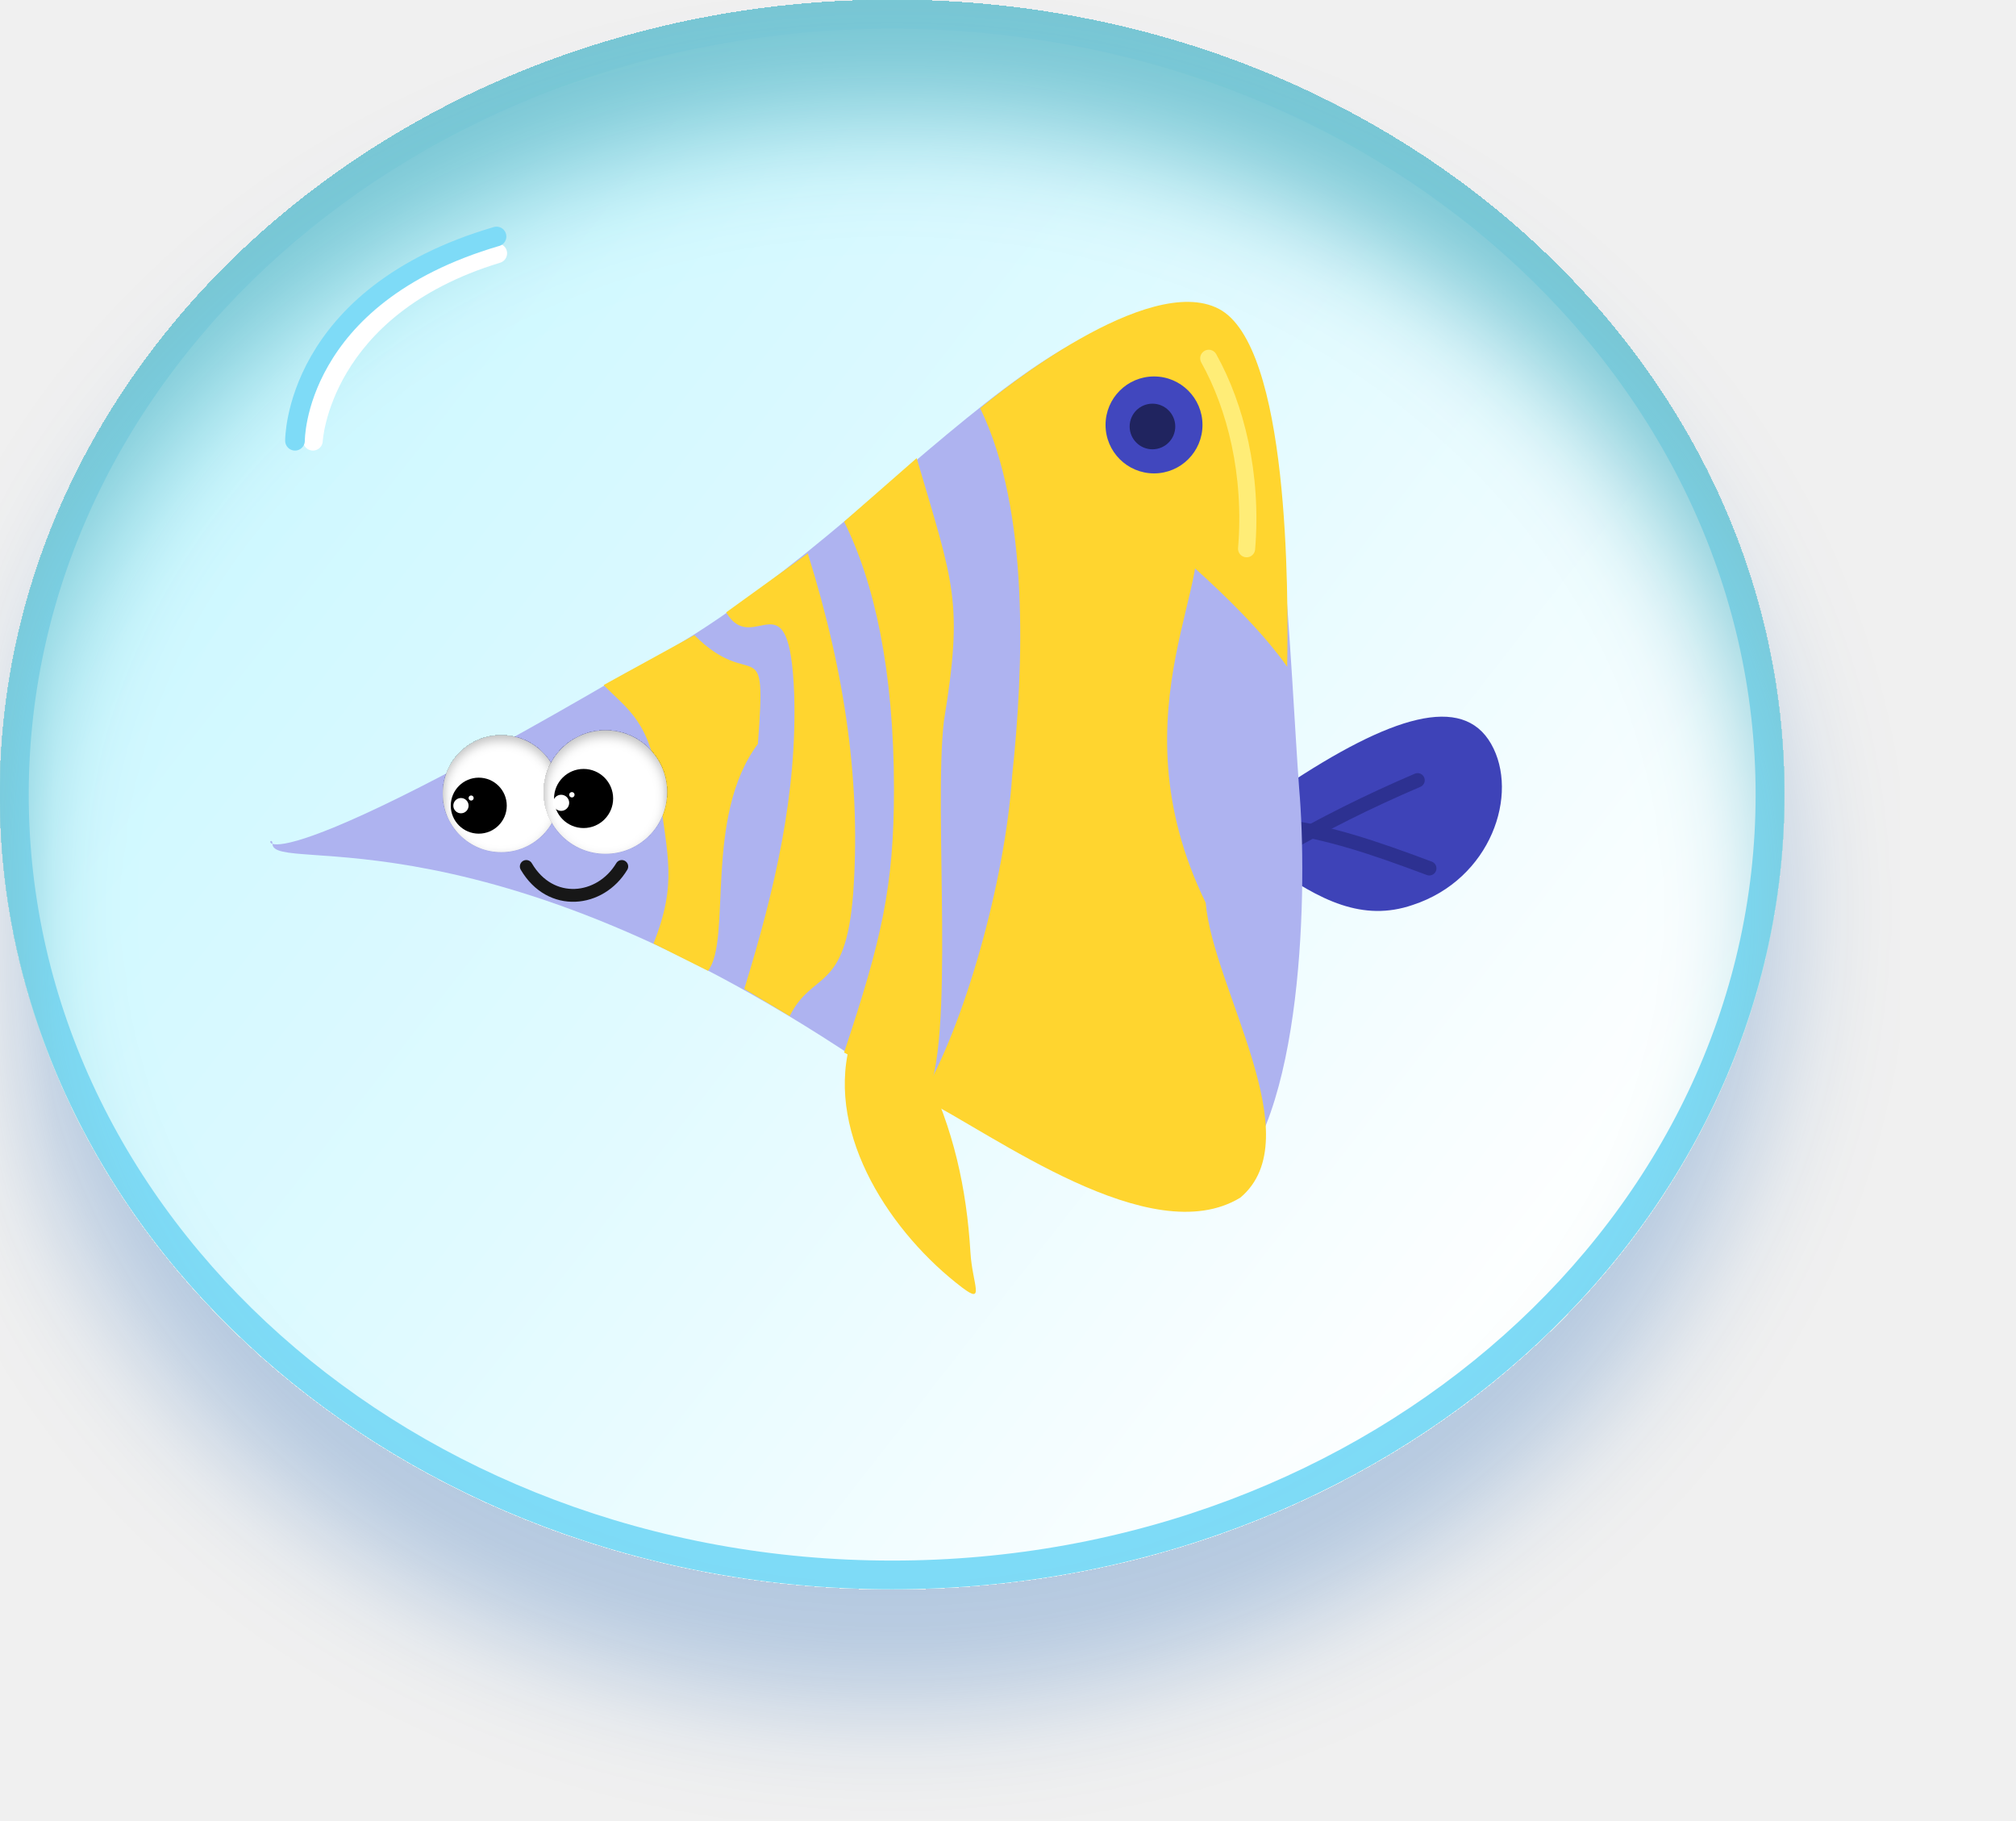
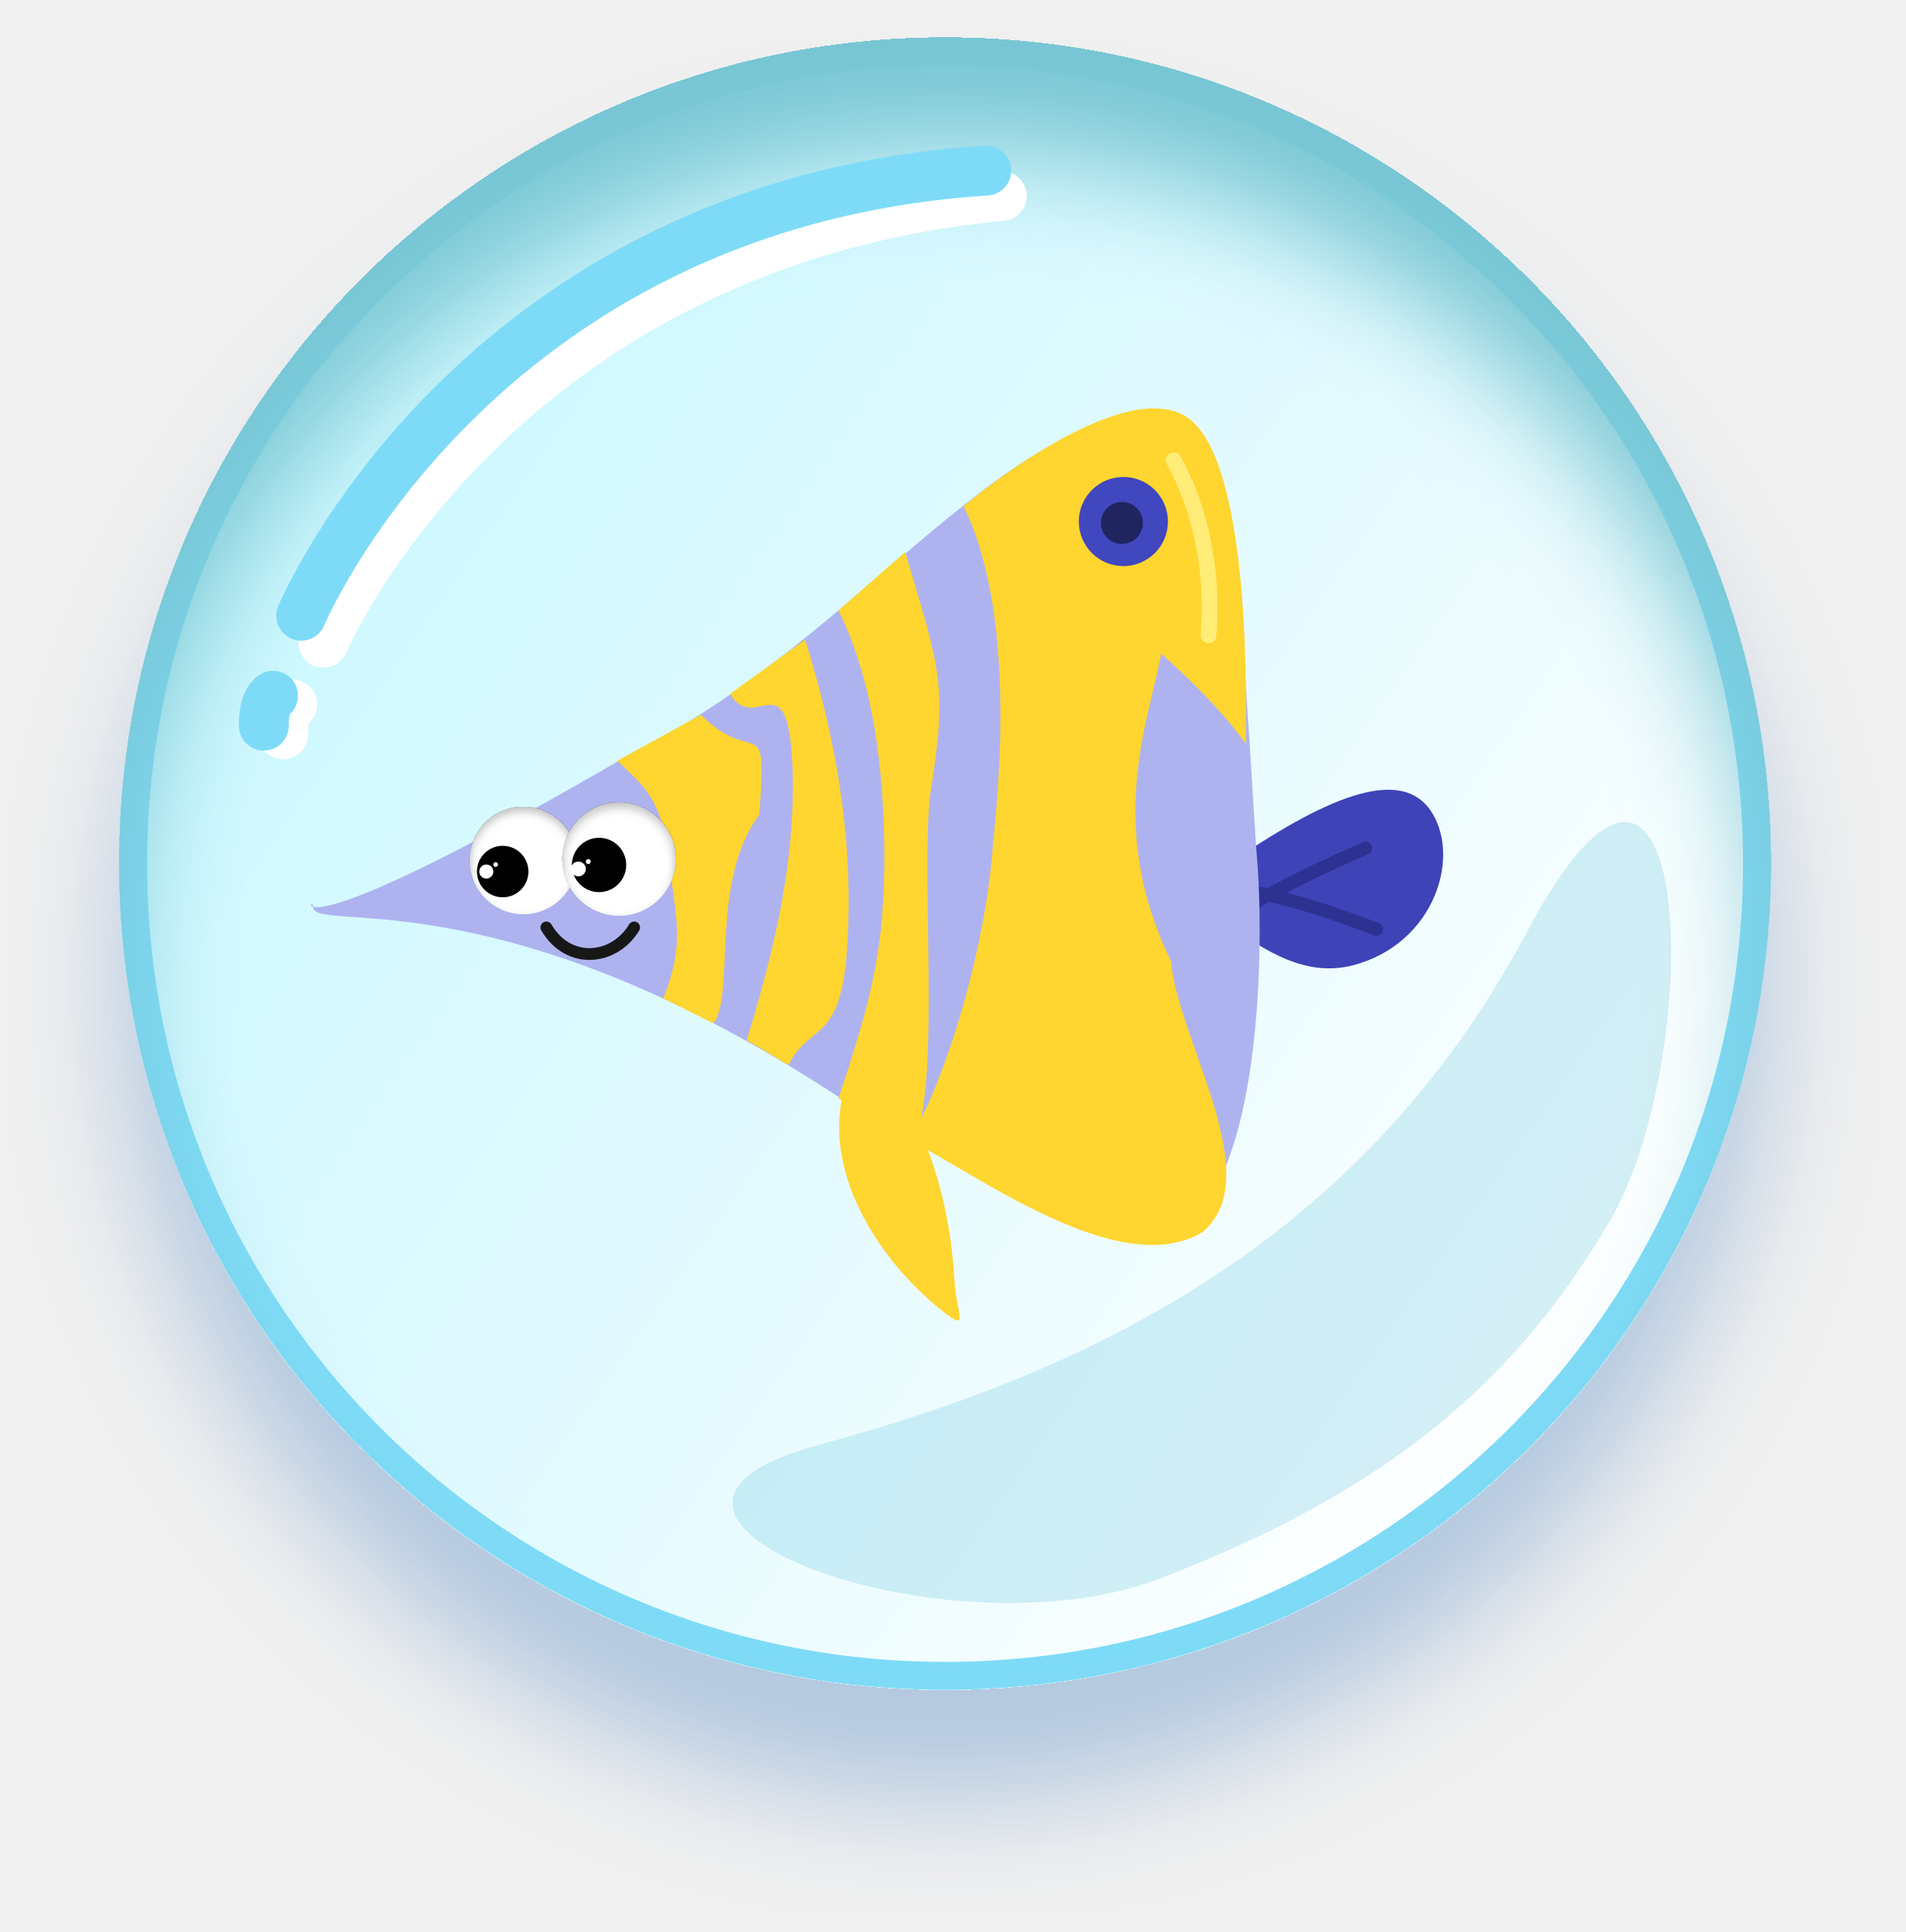
- <svg xmlns="http://www.w3.org/2000/svg" width="844" height="762" viewBox="0 0 844 762" fill="none">
+ <svg xmlns="http://www.w3.org/2000/svg" width="806" height="817" viewBox="0 0 806 817" fill="none">
  <style>
- svg { overflow: visible; }
@keyframes kf_hale_transform_0 {
  0% {
    animation-timing-function: cubic-bezier(0.5, 0, 0.5, 1);
-     transform: translateX(0px) translateY(193.977px) translate(97.025px, 40.666px) scaleX(1) scaleY(1) translate(-97.025px, -40.666px);
+     transform: translateX(0px) translateY(180.151px) translate(90.109px, 37.767px) scaleX(1) scaleY(1) translate(-90.109px, -37.767px);
  }
  5% {
    animation-timing-function: cubic-bezier(0.5, 0, 0.5, 1);
-     transform: translateX(0px) translateY(193.977px) translate(97.025px, 40.666px) scaleX(0.7) scaleY(1) translate(-97.025px, -40.666px);
+     transform: translateX(0px) translateY(180.151px) translate(90.109px, 37.767px) scaleX(0.7) scaleY(1) translate(-90.109px, -37.767px);
  }
  10% {
    animation-timing-function: cubic-bezier(0.5, 0, 0.5, 1);
-     transform: translateX(0px) translateY(193.977px) translate(97.025px, 40.666px) scaleX(1) scaleY(1) translate(-97.025px, -40.666px);
+     transform: translateX(0px) translateY(180.151px) translate(90.109px, 37.767px) scaleX(1) scaleY(1) translate(-90.109px, -37.767px);
  }
  15% {
    animation-timing-function: cubic-bezier(0.5, 0, 0.5, 1);
-     transform: translateX(0px) translateY(193.977px) translate(97.025px, 40.666px) scaleX(0.7) scaleY(1) translate(-97.025px, -40.666px);
+     transform: translateX(0px) translateY(180.151px) translate(90.109px, 37.767px) scaleX(0.7) scaleY(1) translate(-90.109px, -37.767px);
  }
  20% {
    animation-timing-function: cubic-bezier(0.5, 0, 0.5, 1);
-     transform: translateX(0px) translateY(193.977px) translate(97.025px, 40.666px) scaleX(1) scaleY(1) translate(-97.025px, -40.666px);
+     transform: translateX(0px) translateY(180.151px) translate(90.109px, 37.767px) scaleX(1) scaleY(1) translate(-90.109px, -37.767px);
  }
  25% {
    animation-timing-function: cubic-bezier(0.5, 0, 0.5, 1);
-     transform: translateX(0px) translateY(193.977px) translate(97.025px, 40.666px) scaleX(0.7) scaleY(1) translate(-97.025px, -40.666px);
+     transform: translateX(0px) translateY(180.151px) translate(90.109px, 37.767px) scaleX(0.7) scaleY(1) translate(-90.109px, -37.767px);
  }
  30% {
    animation-timing-function: cubic-bezier(0.5, 0, 0.5, 1);
-     transform: translateX(0px) translateY(193.977px) translate(97.025px, 40.666px) scaleX(1) scaleY(1) translate(-97.025px, -40.666px);
+     transform: translateX(0px) translateY(180.151px) translate(90.109px, 37.767px) scaleX(1) scaleY(1) translate(-90.109px, -37.767px);
  }
  35% {
    animation-timing-function: cubic-bezier(0.5, 0, 0.5, 1);
-     transform: translateX(0px) translateY(193.977px) translate(97.025px, 40.666px) scaleX(0.7) scaleY(1) translate(-97.025px, -40.666px);
+     transform: translateX(0px) translateY(180.151px) translate(90.109px, 37.767px) scaleX(0.7) scaleY(1) translate(-90.109px, -37.767px);
  }
  40% {
    animation-timing-function: cubic-bezier(0.5, 0, 0.5, 1);
-     transform: translateX(0px) translateY(193.977px) translate(97.025px, 40.666px) scaleX(1) scaleY(1) translate(-97.025px, -40.666px);
+     transform: translateX(0px) translateY(180.151px) translate(90.109px, 37.767px) scaleX(1) scaleY(1) translate(-90.109px, -37.767px);
  }
  45% {
    animation-timing-function: cubic-bezier(0.5, 0, 0.5, 1);
-     transform: translateX(0px) translateY(193.977px) translate(97.025px, 40.666px) scaleX(0.7) scaleY(1) translate(-97.025px, -40.666px);
+     transform: translateX(0px) translateY(180.151px) translate(90.109px, 37.767px) scaleX(0.7) scaleY(1) translate(-90.109px, -37.767px);
  }
  50% {
    animation-timing-function: cubic-bezier(0.5, 0, 0.5, 1);
-     transform: translateX(0px) translateY(193.977px) translate(97.025px, 40.666px) scaleX(1) scaleY(1) translate(-97.025px, -40.666px);
+     transform: translateX(0px) translateY(180.151px) translate(90.109px, 37.767px) scaleX(1) scaleY(1) translate(-90.109px, -37.767px);
  }
  55% {
    animation-timing-function: cubic-bezier(0.5, 0, 0.5, 1);
-     transform: translateX(0px) translateY(193.977px) translate(97.025px, 40.666px) scaleX(0.7) scaleY(1) translate(-97.025px, -40.666px);
+     transform: translateX(0px) translateY(180.151px) translate(90.109px, 37.767px) scaleX(0.7) scaleY(1) translate(-90.109px, -37.767px);
  }
  60% {
    animation-timing-function: cubic-bezier(0.5, 0, 0.5, 1);
-     transform: translateX(0px) translateY(193.977px) translate(97.025px, 40.666px) scaleX(1) scaleY(1) translate(-97.025px, -40.666px);
+     transform: translateX(0px) translateY(180.151px) translate(90.109px, 37.767px) scaleX(1) scaleY(1) translate(-90.109px, -37.767px);
  }
  65% {
    animation-timing-function: cubic-bezier(0.5, 0, 0.5, 1);
-     transform: translateX(0px) translateY(193.977px) translate(97.025px, 40.666px) scaleX(0.7) scaleY(1) translate(-97.025px, -40.666px);
+     transform: translateX(0px) translateY(180.151px) translate(90.109px, 37.767px) scaleX(0.7) scaleY(1) translate(-90.109px, -37.767px);
  }
  70% {
    animation-timing-function: cubic-bezier(0.5, 0, 0.5, 1);
-     transform: translateX(0px) translateY(193.977px) translate(97.025px, 40.666px) scaleX(1) scaleY(1) translate(-97.025px, -40.666px);
+     transform: translateX(0px) translateY(180.151px) translate(90.109px, 37.767px) scaleX(1) scaleY(1) translate(-90.109px, -37.767px);
  }
  75% {
    animation-timing-function: cubic-bezier(0.5, 0, 0.5, 1);
-     transform: translateX(0px) translateY(193.977px) translate(97.025px, 40.666px) scaleX(0.7) scaleY(1) translate(-97.025px, -40.666px);
+     transform: translateX(0px) translateY(180.151px) translate(90.109px, 37.767px) scaleX(0.7) scaleY(1) translate(-90.109px, -37.767px);
  }
  80% {
    animation-timing-function: cubic-bezier(0.5, 0, 0.5, 1);
-     transform: translateX(0px) translateY(193.977px) translate(97.025px, 40.666px) scaleX(1) scaleY(1) translate(-97.025px, -40.666px);
+     transform: translateX(0px) translateY(180.151px) translate(90.109px, 37.767px) scaleX(1) scaleY(1) translate(-90.109px, -37.767px);
  }
  85% {
    animation-timing-function: cubic-bezier(0.5, 0, 0.5, 1);
-     transform: translateX(0px) translateY(193.977px) translate(97.025px, 40.666px) scaleX(0.7) scaleY(1) translate(-97.025px, -40.666px);
+     transform: translateX(0px) translateY(180.151px) translate(90.109px, 37.767px) scaleX(0.7) scaleY(1) translate(-90.109px, -37.767px);
  }
  90% {
    animation-timing-function: cubic-bezier(0.5, 0, 0.5, 1);
-     transform: translateX(0px) translateY(193.977px) translate(97.025px, 40.666px) scaleX(1) scaleY(1) translate(-97.025px, -40.666px);
+     transform: translateX(0px) translateY(180.151px) translate(90.109px, 37.767px) scaleX(1) scaleY(1) translate(-90.109px, -37.767px);
  }
  95% {
    animation-timing-function: cubic-bezier(0.5, 0, 0.5, 1);
-     transform: translateX(0px) translateY(193.977px) translate(97.025px, 40.666px) scaleX(0.7) scaleY(1) translate(-97.025px, -40.666px);
+     transform: translateX(0px) translateY(180.151px) translate(90.109px, 37.767px) scaleX(0.7) scaleY(1) translate(-90.109px, -37.767px);
  }
  100% {
-     transform: translateX(0px) translateY(193.977px) translate(97.025px, 40.666px) scaleX(1) scaleY(1) translate(-97.025px, -40.666px);
+     transform: translateX(0px) translateY(180.151px) translate(90.109px, 37.767px) scaleX(1) scaleY(1) translate(-90.109px, -37.767px);
  }
}
#hale {
  transform-origin: 0 0;
  animation: kf_hale_transform_0 2s linear infinite;
}
@keyframes kf_Vector_9_transform_0 {
  0% {
    animation-timing-function: cubic-bezier(0.5, 0, 0.5, 1);
-     transform: translateX(271.922px) translateY(328.859px) translate(-16.422px, 16.12px) rotate(0rad) translate(16.422px, -16.12px) rotate(2.737rad) scaleX(1) scaleY(-1) skewX(0rad);
+     transform: translateX(252.541px) translateY(305.42px) translate(-15.251px, 14.971px) rotate(0rad) translate(15.251px, -14.971px) rotate(2.737rad) scaleX(1) scaleY(-1) skewX(0rad);
  }
  25% {
    animation-timing-function: cubic-bezier(0.5, 0, 0.5, 1);
-     transform: translateX(271.922px) translateY(328.859px) translate(-16.422px, 16.12px) rotate(0.157rad) translate(16.422px, -16.12px) rotate(2.737rad) scaleX(1) scaleY(-1) skewX(0rad);
+     transform: translateX(252.541px) translateY(305.42px) translate(-15.251px, 14.971px) rotate(0.157rad) translate(15.251px, -14.971px) rotate(2.737rad) scaleX(1) scaleY(-1) skewX(0rad);
  }
  50% {
    animation-timing-function: cubic-bezier(0.5, 0, 0.5, 1);
-     transform: translateX(271.922px) translateY(328.859px) translate(-16.422px, 16.12px) rotate(0rad) translate(16.422px, -16.12px) rotate(2.737rad) scaleX(1) scaleY(-1) skewX(0rad);
+     transform: translateX(252.541px) translateY(305.42px) translate(-15.251px, 14.971px) rotate(0rad) translate(15.251px, -14.971px) rotate(2.737rad) scaleX(1) scaleY(-1) skewX(0rad);
  }
  75% {
    animation-timing-function: cubic-bezier(0.5, 0, 0.5, 1);
-     transform: translateX(271.922px) translateY(328.859px) translate(-16.422px, 16.12px) rotate(0.157rad) translate(16.422px, -16.12px) rotate(2.737rad) scaleX(1) scaleY(-1) skewX(0rad);
+     transform: translateX(252.541px) translateY(305.42px) translate(-15.251px, 14.971px) rotate(0.157rad) translate(15.251px, -14.971px) rotate(2.737rad) scaleX(1) scaleY(-1) skewX(0rad);
  }
  100% {
-     transform: translateX(271.922px) translateY(328.859px) translate(-16.422px, 16.12px) rotate(0rad) translate(16.422px, -16.12px) rotate(2.737rad) scaleX(1) scaleY(-1) skewX(0rad);
+     transform: translateX(252.541px) translateY(305.42px) translate(-15.251px, 14.971px) rotate(0rad) translate(15.251px, -14.971px) rotate(2.737rad) scaleX(1) scaleY(-1) skewX(0rad);
  }
}
#Vector_9 {
  transform-origin: 0 0;
  animation: kf_Vector_9_transform_0 2s linear infinite;
}
@keyframes kf___jne_venstre_transform_0 {
  0% {
-     transform: translateX(-82.033px) translateY(-31.746px) translate(76.806px, 60.542px) scaleX(1) scaleY(1) translate(-76.806px, -60.542px);
+     transform: translateX(-76.186px) translateY(-29.483px) translate(71.332px, 56.227px) scaleX(1) scaleY(1) translate(-71.332px, -56.227px);
  }
  80.6% {
    animation-timing-function: cubic-bezier(0.5, 0, 0.5, 1);
-     transform: translateX(-82.033px) translateY(-31.746px) translate(76.806px, 60.542px) scaleX(1) scaleY(1) translate(-76.806px, -60.542px);
+     transform: translateX(-76.186px) translateY(-29.483px) translate(71.332px, 56.227px) scaleX(1) scaleY(1) translate(-71.332px, -56.227px);
  }
  86.66% {
-     transform: translateX(-82.033px) translateY(-31.746px) translate(76.806px, 60.542px) scaleX(1) scaleY(0) translate(-76.806px, -60.542px);
+     transform: translateX(-76.186px) translateY(-29.483px) translate(71.332px, 56.227px) scaleX(1) scaleY(0) translate(-71.332px, -56.227px);
  }
  90.89% {
    animation-timing-function: cubic-bezier(0.5, 0, 0.5, 1);
-     transform: translateX(-82.033px) translateY(-31.746px) translate(76.806px, 60.542px) scaleX(1) scaleY(0) translate(-76.806px, -60.542px);
+     transform: translateX(-76.186px) translateY(-29.483px) translate(71.332px, 56.227px) scaleX(1) scaleY(0) translate(-71.332px, -56.227px);
  }
  93.89% {
-     transform: translateX(-82.033px) translateY(-31.746px) translate(76.806px, 60.542px) scaleX(1) scaleY(1) translate(-76.806px, -60.542px);
+     transform: translateX(-76.186px) translateY(-29.483px) translate(71.332px, 56.227px) scaleX(1) scaleY(1) translate(-71.332px, -56.227px);
  }
  100% {
-     transform: translateX(-82.033px) translateY(-31.746px) translate(76.806px, 60.542px) scaleX(1) scaleY(1) translate(-76.806px, -60.542px);
+     transform: translateX(-76.186px) translateY(-29.483px) translate(71.332px, 56.227px) scaleX(1) scaleY(1) translate(-71.332px, -56.227px);
  }
}
#__jne_venstre {
  transform-origin: 0 0;
  animation: kf___jne_venstre_transform_0 2s linear infinite;
}
</style>
-   <g id="pincet_boble">
-     <g id="Ellipse_246" filter="url(#filter0_di_255_1487)">
-       <ellipse cx="373.509" cy="332.656" rx="373.509" ry="332.656" fill="url(#paint0_linear_255_1487)" />
-       <path d="M373.509 6.013C577.145 6.013 741.005 152.892 741.005 332.656C741.005 512.42 577.145 659.3 373.509 659.3C169.873 659.3 6.013 512.42 6.013 332.656C6.013 152.892 169.873 6.013 373.509 6.013Z" stroke="#7EDBF7" stroke-width="12.026" />
-     </g>
-     <g id="Boble_skygge" transform="translate(140 99)">
-       <path id="Vector_480" transform="translate(-9.00041 7.03856)" d="M77.185 0C2.838 22.623 0 78.461 0 78.461" stroke="white" stroke-width="8.234" stroke-linecap="round" />
-       <path id="Vector_479" transform="translate(-16.5 0.000106438)" d="M84.369 0C-0.599 24.886 0 85.5 0 85.5" stroke="#7EDBF7" stroke-width="8.234" stroke-linecap="round" />
-     </g>
-     <g id="Frame_34" transform="matrix(-1 0 0 1 628.776 131)">
-       <g id="fish" transform="translate(0 -24.9673)">
-         <g id="hale" transform="translate(0 193.977)">
-           <path id="Vector" d="M91.057 29.287C46.298 -0.552 16.459 -9.504 4.524 11.383C-7.412 32.271 4.524 68.078 37.346 78.82C58.234 85.981 76.137 77.029 97.025 62.11L91.057 29.287Z" fill="#3E43B8" />
-           <path id="Vector_2" transform="translate(35.2897 26.6199)" d="M0 0C20.887 8.952 38.791 17.904 59.678 29.839" stroke="#2D3191" stroke-width="5.968" stroke-linecap="round" />
-           <path id="Vector_3" transform="translate(30.3896 45.5831)" d="M0 17.903C23.871 8.952 41.775 2.984 62.662 0" stroke="#2D3191" stroke-width="5.968" stroke-linecap="round" />
-         </g>
-         <path id="Vector_4" transform="translate(83.5699 24.9674)" d="M26.135 8.189C94.565 -34.11 177.057 98.661 283.125 150.722C453 250.135 431.145 214.623 431.145 222.22C431.145 235.516 339.75 204.169 170.363 323.456C84.825 359.247 87.603 383.518 33.156 366.949C-1.059 339.617 -2.119 238.26 1.302 199.215C4.724 153.662 9.027 30.965 26.135 8.189Z" fill="#AEB3F0" />
-         <path id="Vector_5" transform="translate(98.7641 64.749)" d="M31.654 46.332C67.461 22.461 89.268 -1.795 119.657 0.105C98.77 43.073 101.478 108.994 106.252 153.752C109.236 198.511 126.445 258.962 144.348 288.801C113.959 303.996 48.309 353.378 10.767 330.586C-19.072 305.521 22.257 242.937 25.241 207.13C65.127 125.46 16.735 67.219 31.654 46.332Z" fill="#FFD52F" />
-         <path id="Vector_6" transform="translate(229.465 85.7472)" d="M15.547 0C-0.125 53.284 -3.997 59.98 4.152 110.129C8.54 147.742 -0.788 245.863 11.749 267.804L45.936 248.811C30.264 201.795 25.053 179.385 25.053 138.638C25.053 88.489 33.399 51.665 45.936 26.59L15.547 0Z" fill="#FFD52F" />
-         <path id="Vector_7" transform="translate(270.775 125.631)" d="M19.819 0C3.747 51.428 -2.388 97.419 0.826 142.418C4.04 184.203 17.773 174.414 27.416 193.699L46.409 182.335C33.552 140.55 24.231 100.633 25.517 58.848C27.445 7.42 42.435 43.977 54.006 24.691L19.819 0Z" fill="#FFD52F" />
-         <path id="Vector_8" transform="translate(310.417 159.85)" d="M27.663 0C2.972 24.691 -2.726 -3.83 1.073 45.553C23.865 75.942 11.837 127.609 21.966 140.518L44.758 129.122C34.629 103.303 39.068 93.064 42.444 64.664C45.821 36.263 55.52 31.22 65.65 20.892L27.663 0Z" fill="#FFD52F" />
-         <path id="Vector_9" transform="matrix(-0.919354 0.393432 0.393432 0.919354 271.922 328.859)" d="M6.74545e-05 2.984C5.968 41.775 47.383 68.667 83.19 77.619C95.126 80.603 86.533 74.597 80.565 62.662C68.63 38.791 53.71 17.903 32.823 -2.88668e-05L6.74545e-05 2.984Z" fill="#FFD52F" />
-         <path id="Vector_10" transform="translate(53.2175 40.8279) rotate(-15.5003)" d="M0 137.248C7.767 107.281 35.004 7.499 67.62 0.519C100.236 -6.46 147.174 59.062 152.774 67.302C151.123 64.873 42.401 102.351 0 137.248Z" fill="#FFD52F" />
-         <path id="Vector_11" transform="translate(125.355 51.5575)" d="M20.291 40.581C31.497 40.581 40.581 31.497 40.581 20.291C40.581 9.084 31.497 0 20.291 0C9.084 0 0 9.084 0 20.291C0 31.497 9.084 40.581 20.291 40.581Z" fill="#4147BE" />
-         <path id="Vector_12" transform="translate(136.751 62.9535)" d="M9.548 19.097C14.822 19.097 19.097 14.822 19.097 9.548C19.097 4.275 14.822 0 9.548 0C4.275 0 0 4.275 0 9.548C0 14.822 4.275 19.097 9.548 19.097Z" fill="#20245F" />
-         <path id="Vector_13" transform="translate(368.467 256.684)" d="M0 0C8.952 14.919 29.839 17.307 39.984 0" stroke="#171717" stroke-width="5.371" stroke-linecap="round" />
-         <path id="Vector_14" opacity="0.8" transform="translate(106.362 43.9604)" d="M0.528 79.721C-2.058 48.564 5.115 20.189 16.376 0" stroke="#FFF28A" stroke-width="7.161" stroke-linecap="round" />
-         <g id="Frame_35" transform="translate(393.519 208.659)">
-           <g id="Frame_36" transform="translate(-47.8468 -5.15618)">
-             <g id="Frame_38" transform="translate(-0.00010927 -3.79878)">
+   <g id="boble_plain" clip-path="url(#clip0_29_858)">
+     <g id="boble" transform="translate(50.4336 15.9316)">
+       <g id="Ellipse_246" filter="url(#filter0_di_29_858)" transform="translate(0.000571518 0.000192691)">
+         <circle cx="349.321" cy="349.321" r="349.321" fill="url(#paint0_linear_29_858)" />
+         <circle cx="349.321" cy="349.321" r="343.424" stroke="#7EDBF7" stroke-width="11.794" />
+       </g>
+       <path id="Vector_480" transform="translate(146.075 11.4371) rotate(13.7285)" d="M233.867 0C29.604 71.048 0 251.63 0 251.63" stroke="white" stroke-width="21.104" stroke-linecap="round" />
+       <path id="Vector_479" transform="translate(136.685 0.000192691) rotate(13.7285)" d="M236.828 0C29.604 65.128 0 251.63 0 251.63" stroke="#7EDBF7" stroke-width="21.104" stroke-linecap="round" />
+       <path id="Vector_482" transform="matrix(0.165144 0.986269 0.986269 -0.165144 67.3475 282.927)" d="M11.841 0C1.48 1.532 0 5.921 0 5.921" stroke="white" stroke-width="21.104" stroke-linecap="round" />
+       <path id="Vector_481" transform="matrix(0.165144 0.986269 0.986269 -0.165144 59.206 279.25)" d="M11.841 0C1.48 1.532 0 5.921 0 5.921" stroke="#7EDBF7" stroke-width="21.104" stroke-linecap="round" />
+       <path id="Vector_784" transform="translate(259.47 331.689)" d="M36.557 263.342C146.092 233.737 264.506 180.451 335.553 47.236C406.599 -85.978 412.523 97.562 371.079 168.61C329.634 239.659 273.387 284.065 181.614 319.588C89.842 355.112 -72.977 292.946 36.557 263.342Z" fill="#6EC4DD" fill-opacity="0.28" />
+       <g id="Frame_34" transform="matrix(-1 0 0 1 560.009 161.068)">
+         <g id="fish" transform="translate(-0.000405087 -23.1873)">
+           <g id="hale" transform="translate(-0.000405087 180.151)">
+             <path id="Vector" transform="translate(-0.000405087 -2.87176e-05)" d="M84.567 27.2C42.998 -0.513 15.286 -8.826 4.201 10.572C-6.884 29.971 4.201 63.225 34.685 73.202C54.083 79.853 70.711 71.539 90.109 57.683L84.567 27.2Z" fill="#3E43B8" />
+             <path id="Vector_2" transform="translate(32.7735 24.7228)" d="M0 0C19.399 8.314 36.026 16.628 55.425 27.712" stroke="#2D3191" stroke-width="5.542" stroke-linecap="round" />
+             <path id="Vector_3" transform="translate(28.2224 42.3341)" d="M0 16.627C22.17 8.314 38.797 2.771 58.196 0" stroke="#2D3191" stroke-width="5.542" stroke-linecap="round" />
+           </g>
+           <path id="Vector_4" transform="translate(77.6136 23.1875)" d="M24.272 7.605C87.825 -31.679 164.438 91.629 262.946 139.979C420.713 232.307 400.416 199.326 400.416 206.382C400.416 218.73 315.535 189.617 158.221 300.402C78.779 333.642 81.36 356.183 30.793 340.795C-0.984 315.411 -1.968 221.279 1.21 185.016C4.387 142.71 8.384 28.759 24.272 7.605Z" fill="#AEB3F0" />
+           <path id="Vector_5" transform="translate(91.724 60.1343)" d="M29.398 43.03C62.653 20.86 82.906 -1.667 111.129 0.097C91.73 40.003 94.245 101.225 98.679 142.794C101.45 184.362 117.433 240.505 134.06 268.217C105.837 282.329 44.866 328.192 10 307.024C-17.712 283.746 20.671 225.622 23.442 192.368C60.485 116.518 15.542 62.428 29.398 43.03Z" fill="#FFD52F" />
+           <path id="Vector_6" transform="translate(213.11 79.6357)" d="M14.439 0C-0.116 49.486 -3.713 55.705 3.856 102.28C7.931 137.212 -0.732 228.34 10.912 248.717L42.662 231.077C28.107 187.413 23.267 166.599 23.267 128.757C23.267 82.182 31.018 47.983 42.662 24.695L14.439 0Z" fill="#FFD52F" />
+           <path id="Vector_7" transform="translate(251.476 116.677)" d="M18.406 0C3.48 47.762 -2.218 90.475 0.767 132.267C3.752 171.074 16.506 161.983 25.462 179.894L43.101 169.339C31.161 130.532 22.504 93.46 23.698 54.654C25.489 6.891 39.411 40.842 50.157 22.931L18.406 0Z" fill="#FFD52F" />
+           <path id="Vector_8" transform="translate(288.291 148.457)" d="M25.692 0C2.76 22.931 -2.531 -3.557 0.997 42.306C22.164 70.529 10.993 118.514 20.401 130.503L41.568 119.919C32.16 95.941 36.283 86.431 39.419 60.055C42.555 33.678 51.563 28.995 60.971 19.403L25.692 0Z" fill="#FFD52F" />
+           <path id="Vector_9" transform="matrix(-0.919354 0.393432 0.393432 0.919354 252.541 305.42)" d="M6.26468e-05 2.771C5.543 38.797 44.006 63.773 77.261 72.087C88.346 74.858 80.366 69.281 74.823 58.196C63.738 36.026 49.882 16.627 30.484 -2.68093e-05L6.26468e-05 2.771Z" fill="#FFD52F" />
+           <path id="Vector_10" transform="translate(49.4234 37.9183) rotate(-15.5003)" d="M0 127.466C7.213 99.635 32.509 6.964 62.8 0.482C93.092 -6 136.685 54.852 141.885 62.505C140.352 60.249 39.379 95.056 0 127.466Z" fill="#FFD52F" />
+           <path id="Vector_11" transform="translate(116.421 47.8831)" d="M18.844 37.689C29.252 37.689 37.689 29.252 37.689 18.844C37.689 8.437 29.252 0 18.844 0C8.437 0 0 8.437 0 18.844C0 29.252 8.437 37.689 18.844 37.689Z" fill="#4147BE" />
+           <path id="Vector_12" transform="translate(127.005 58.4664)" d="M8.868 17.736C13.766 17.736 17.736 13.766 17.736 8.868C17.736 3.97 13.766 0 8.868 0C3.97 0 0 3.97 0 8.868C0 13.766 3.97 17.736 8.868 17.736Z" fill="#20245F" />
+           <path id="Vector_13" transform="translate(342.204 238.389)" d="M0 0C8.314 13.856 27.712 16.073 37.135 0" stroke="#171717" stroke-width="4.988" stroke-linecap="round" />
+           <path id="Vector_14" opacity="0.8" transform="translate(98.7802 40.827)" d="M0.49 74.039C-1.911 45.102 4.75 18.75 15.209 0" stroke="#FFF28A" stroke-width="6.651" stroke-linecap="round" />
+           <g id="Frame_35" transform="translate(365.472 193.787)">
+             <g id="Frame_36" transform="translate(-44.4365 -4.78838)">
+               <g id="Frame_38" transform="translate(-0.000950405 -3.52837)">
</g>
-           </g>
-           <g id="Frame_37" transform="translate(-6.06123 -8.95503)">
+             </g>
+             <g id="Frame_37" transform="translate(-5.6277 -8.31645)">
</g>
-           <g id="__jne_venstre" transform="translate(-82.0334 -31.7463)">
-             <g id="__jne" transform="translate(79.5593 24.4792)">
-               <g id="Ellipse_4" filter="url(#filter1_i_255_1487)" transform="translate(3.40459 0.345187)">
-                 <circle cx="24.48" cy="24.48" r="24.48" id="Ellipse_4_bg_0" fill="white">
+             <g id="__jne_venstre" transform="translate(-76.1855 -29.4831)">
+               <g id="__jne" transform="translate(73.8882 22.7351)">
+                 <g id="Ellipse_4" filter="url(#filter1_i_29_858)" transform="translate(3.16119 0.319882)">
+                   <circle cx="22.735" cy="22.735" r="22.735" id="Ellipse_4_bg_0" fill="white">
</circle>
+                 </g>
+                 <circle id="Ellipse_5" transform="translate(23.751 16.8247)" cx="10.886" cy="10.886" r="10.886" fill="black" />
+                 <circle id="Ellipse_6" transform="translate(38.5925 24.7398)" cx="2.969" cy="2.969" r="2.969" fill="white" />
+                 <circle id="Ellipse_7" transform="translate(36.6189 23.7512)" cx="0.99" cy="0.99" r="0.99" fill="white" />
+                 <g id="Ellipse_4_2" filter="url(#filter2_i_29_858)" transform="translate(-38.6115 -1.5675)">
+                   <circle cx="24" cy="24" r="24" id="Ellipse_4_2_bg_0" fill="white">
+ </circle>
+                 </g>
+                 <circle id="Ellipse_5_2" transform="translate(-17.61 13.4327)" cx="11.491" cy="11.491" r="11.491" fill="black" />
+                 <circle id="Ellipse_6_2" transform="translate(-0.521069 23.4755)" cx="3.134" cy="3.134" r="3.134" fill="white" />
+                 <circle id="Ellipse_7_2" transform="translate(-2.61252 22.4316)" cx="1.045" cy="1.045" r="1.045" fill="white" />
              </g>
-               <circle id="Ellipse_5" transform="translate(25.5736 18.116)" cx="11.721" cy="11.721" r="11.721" fill="black" />
-               <circle id="Ellipse_6" transform="translate(41.5545 26.6388)" cx="3.197" cy="3.197" r="3.197" fill="white" />
-               <circle id="Ellipse_7" transform="translate(39.4289 25.5741)" cx="1.066" cy="1.066" r="1.066" fill="white" />
-               <g id="Ellipse_4_2" filter="url(#filter2_i_255_1487)" transform="translate(-41.5737 -1.68794)">
-                 <circle cx="25.841" cy="25.841" r="25.841" id="Ellipse_4_2_bg_0" fill="white">
- </circle>
-               </g>
-               <circle id="Ellipse_5_2" transform="translate(-18.9605 14.4642)" cx="12.373" cy="12.373" r="12.373" fill="black" />
-               <circle id="Ellipse_6_2" transform="translate(-0.559924 25.2775)" cx="3.374" cy="3.374" r="3.374" fill="white" />
-               <circle id="Ellipse_7_2" transform="translate(-2.81206 24.1533)" cx="1.125" cy="1.125" r="1.125" fill="white" />
            </g>
          </g>
        </g>
      </g>
    </g>
  </g>
  <defs>
-     <filter id="filter0_di_255_1487" x="-48.103" y="0" width="843.224" height="761.519" filterUnits="userSpaceOnUse" color-interpolation-filters="sRGB">
+     <filter id="filter0_di_29_858" x="-47.174" y="-1.62814e-06" width="792.991" height="792.991" filterUnits="userSpaceOnUse" color-interpolation-filters="sRGB">
      <feFlood flood-opacity="0" result="BackgroundImageFix" />
      <feColorMatrix in="SourceAlpha" type="matrix" values="0 0 0 0 0 0 0 0 0 0 0 0 0 0 0 0 0 0 127 0" result="hardAlpha" />
-       <feOffset dy="48.103" />
-       <feGaussianBlur stdDeviation="24.052" />
+       <feOffset dy="47.174" />
+       <feGaussianBlur stdDeviation="23.587" />
      <feComposite in2="hardAlpha" operator="out" />
      <feColorMatrix type="matrix" values="0 0 0 0 0 0 0 0 0 0.32 0 0 0 0 0.685 0 0 0 0.25 0" />
-       <feBlend mode="normal" in2="BackgroundImageFix" result="effect1_dropShadow_255_1487" />
-       <feBlend mode="normal" in="SourceGraphic" in2="effect1_dropShadow_255_1487" result="shape" />
-       <feColorMatrix in="SourceAlpha" type="matrix" values="0 0 0 0 0 0 0 0 0 0 0 0 0 0 0 0 0 0 127 0" result="hardAlpha" />
-       <feOffset dy="48.103" />
-       <feGaussianBlur stdDeviation="24.052" />
+       <feBlend mode="normal" in2="BackgroundImageFix" result="effect1_dropShadow_29_858" />
+       <feBlend mode="normal" in="SourceGraphic" in2="effect1_dropShadow_29_858" result="shape" />
+       <feColorMatrix in="SourceAlpha" type="matrix" values="0 0 0 0 0 0 0 0 0 0 0 0 0 0 0 0 0 0 127 0" result="hardAlpha" />
+       <feOffset dy="47.174" />
+       <feGaussianBlur stdDeviation="23.587" />
      <feComposite in2="hardAlpha" operator="arithmetic" k2="-1" k3="1" />
      <feColorMatrix type="matrix" values="0 0 0 0 0.472 0 0 0 0 0.776 0 0 0 0 0.829 0 0 0 1 0" />
-       <feBlend mode="normal" in2="shape" result="effect2_innerShadow_255_1487" />
+       <feBlend mode="normal" in2="shape" result="effect2_innerShadow_29_858" />
    </filter>
-     <filter id="filter1_i_255_1487" x="0" y="0" width="48.96" height="51.092" filterUnits="userSpaceOnUse" color-interpolation-filters="sRGB">
+     <filter id="filter1_i_29_858" x="0" y="0" width="45.471" height="47.45" filterUnits="userSpaceOnUse" color-interpolation-filters="sRGB">
      <feFlood flood-opacity="0" result="BackgroundImageFix" />
      <feBlend mode="normal" in="SourceGraphic" in2="BackgroundImageFix" result="shape" />
      <feColorMatrix in="SourceAlpha" type="matrix" values="0 0 0 0 0 0 0 0 0 0 0 0 0 0 0 0 0 0 127 0" result="hardAlpha" />
-       <feOffset dy="2.131" />
-       <feGaussianBlur stdDeviation="2.131" />
+       <feOffset dy="1.979" />
+       <feGaussianBlur stdDeviation="1.979" />
      <feComposite in2="hardAlpha" operator="arithmetic" k2="-1" k3="1" />
      <feColorMatrix type="matrix" values="0 0 0 0 0 0 0 0 0 0 0 0 0 0 0 0 0 0 0.25 0" />
-       <feBlend mode="normal" in2="shape" result="effect1_innerShadow_255_1487" />
+       <feBlend mode="normal" in2="shape" result="effect1_innerShadow_29_858" />
    </filter>
-     <filter id="filter2_i_255_1487" x="0" y="0" width="51.683" height="53.932" filterUnits="userSpaceOnUse" color-interpolation-filters="sRGB">
+     <filter id="filter2_i_29_858" x="0" y="0" width="47.998" height="50.088" filterUnits="userSpaceOnUse" color-interpolation-filters="sRGB">
      <feFlood flood-opacity="0" result="BackgroundImageFix" />
      <feBlend mode="normal" in="SourceGraphic" in2="BackgroundImageFix" result="shape" />
      <feColorMatrix in="SourceAlpha" type="matrix" values="0 0 0 0 0 0 0 0 0 0 0 0 0 0 0 0 0 0 127 0" result="hardAlpha" />
-       <feOffset dy="2.25" />
-       <feGaussianBlur stdDeviation="2.25" />
+       <feOffset dy="2.089" />
+       <feGaussianBlur stdDeviation="2.089" />
      <feComposite in2="hardAlpha" operator="arithmetic" k2="-1" k3="1" />
      <feColorMatrix type="matrix" values="0 0 0 0 0 0 0 0 0 0 0 0 0 0 0 0 0 0 0.25 0" />
-       <feBlend mode="normal" in2="shape" result="effect1_innerShadow_255_1487" />
+       <feBlend mode="normal" in2="shape" result="effect1_innerShadow_29_858" />
    </filter>
-     <linearGradient id="paint0_linear_255_1487" x1="100.948" y1="162.063" x2="631.859" y2="577.402" gradientUnits="userSpaceOnUse">
+     <linearGradient id="paint0_linear_29_858" x1="94.411" y1="170.182" x2="633.244" y2="545.613" gradientUnits="userSpaceOnUse">
      <stop stop-color="#CDF8FF" />
      <stop offset="0.442" stop-color="#E0FAFF" />
      <stop offset="1" stop-color="white" />
      <stop offset="1" stop-color="white" />
    </linearGradient>
+     <clipPath id="clip0_29_858">
+       <rect width="806" height="816.819" fill="white" />
+     </clipPath>
  </defs>
</svg>
